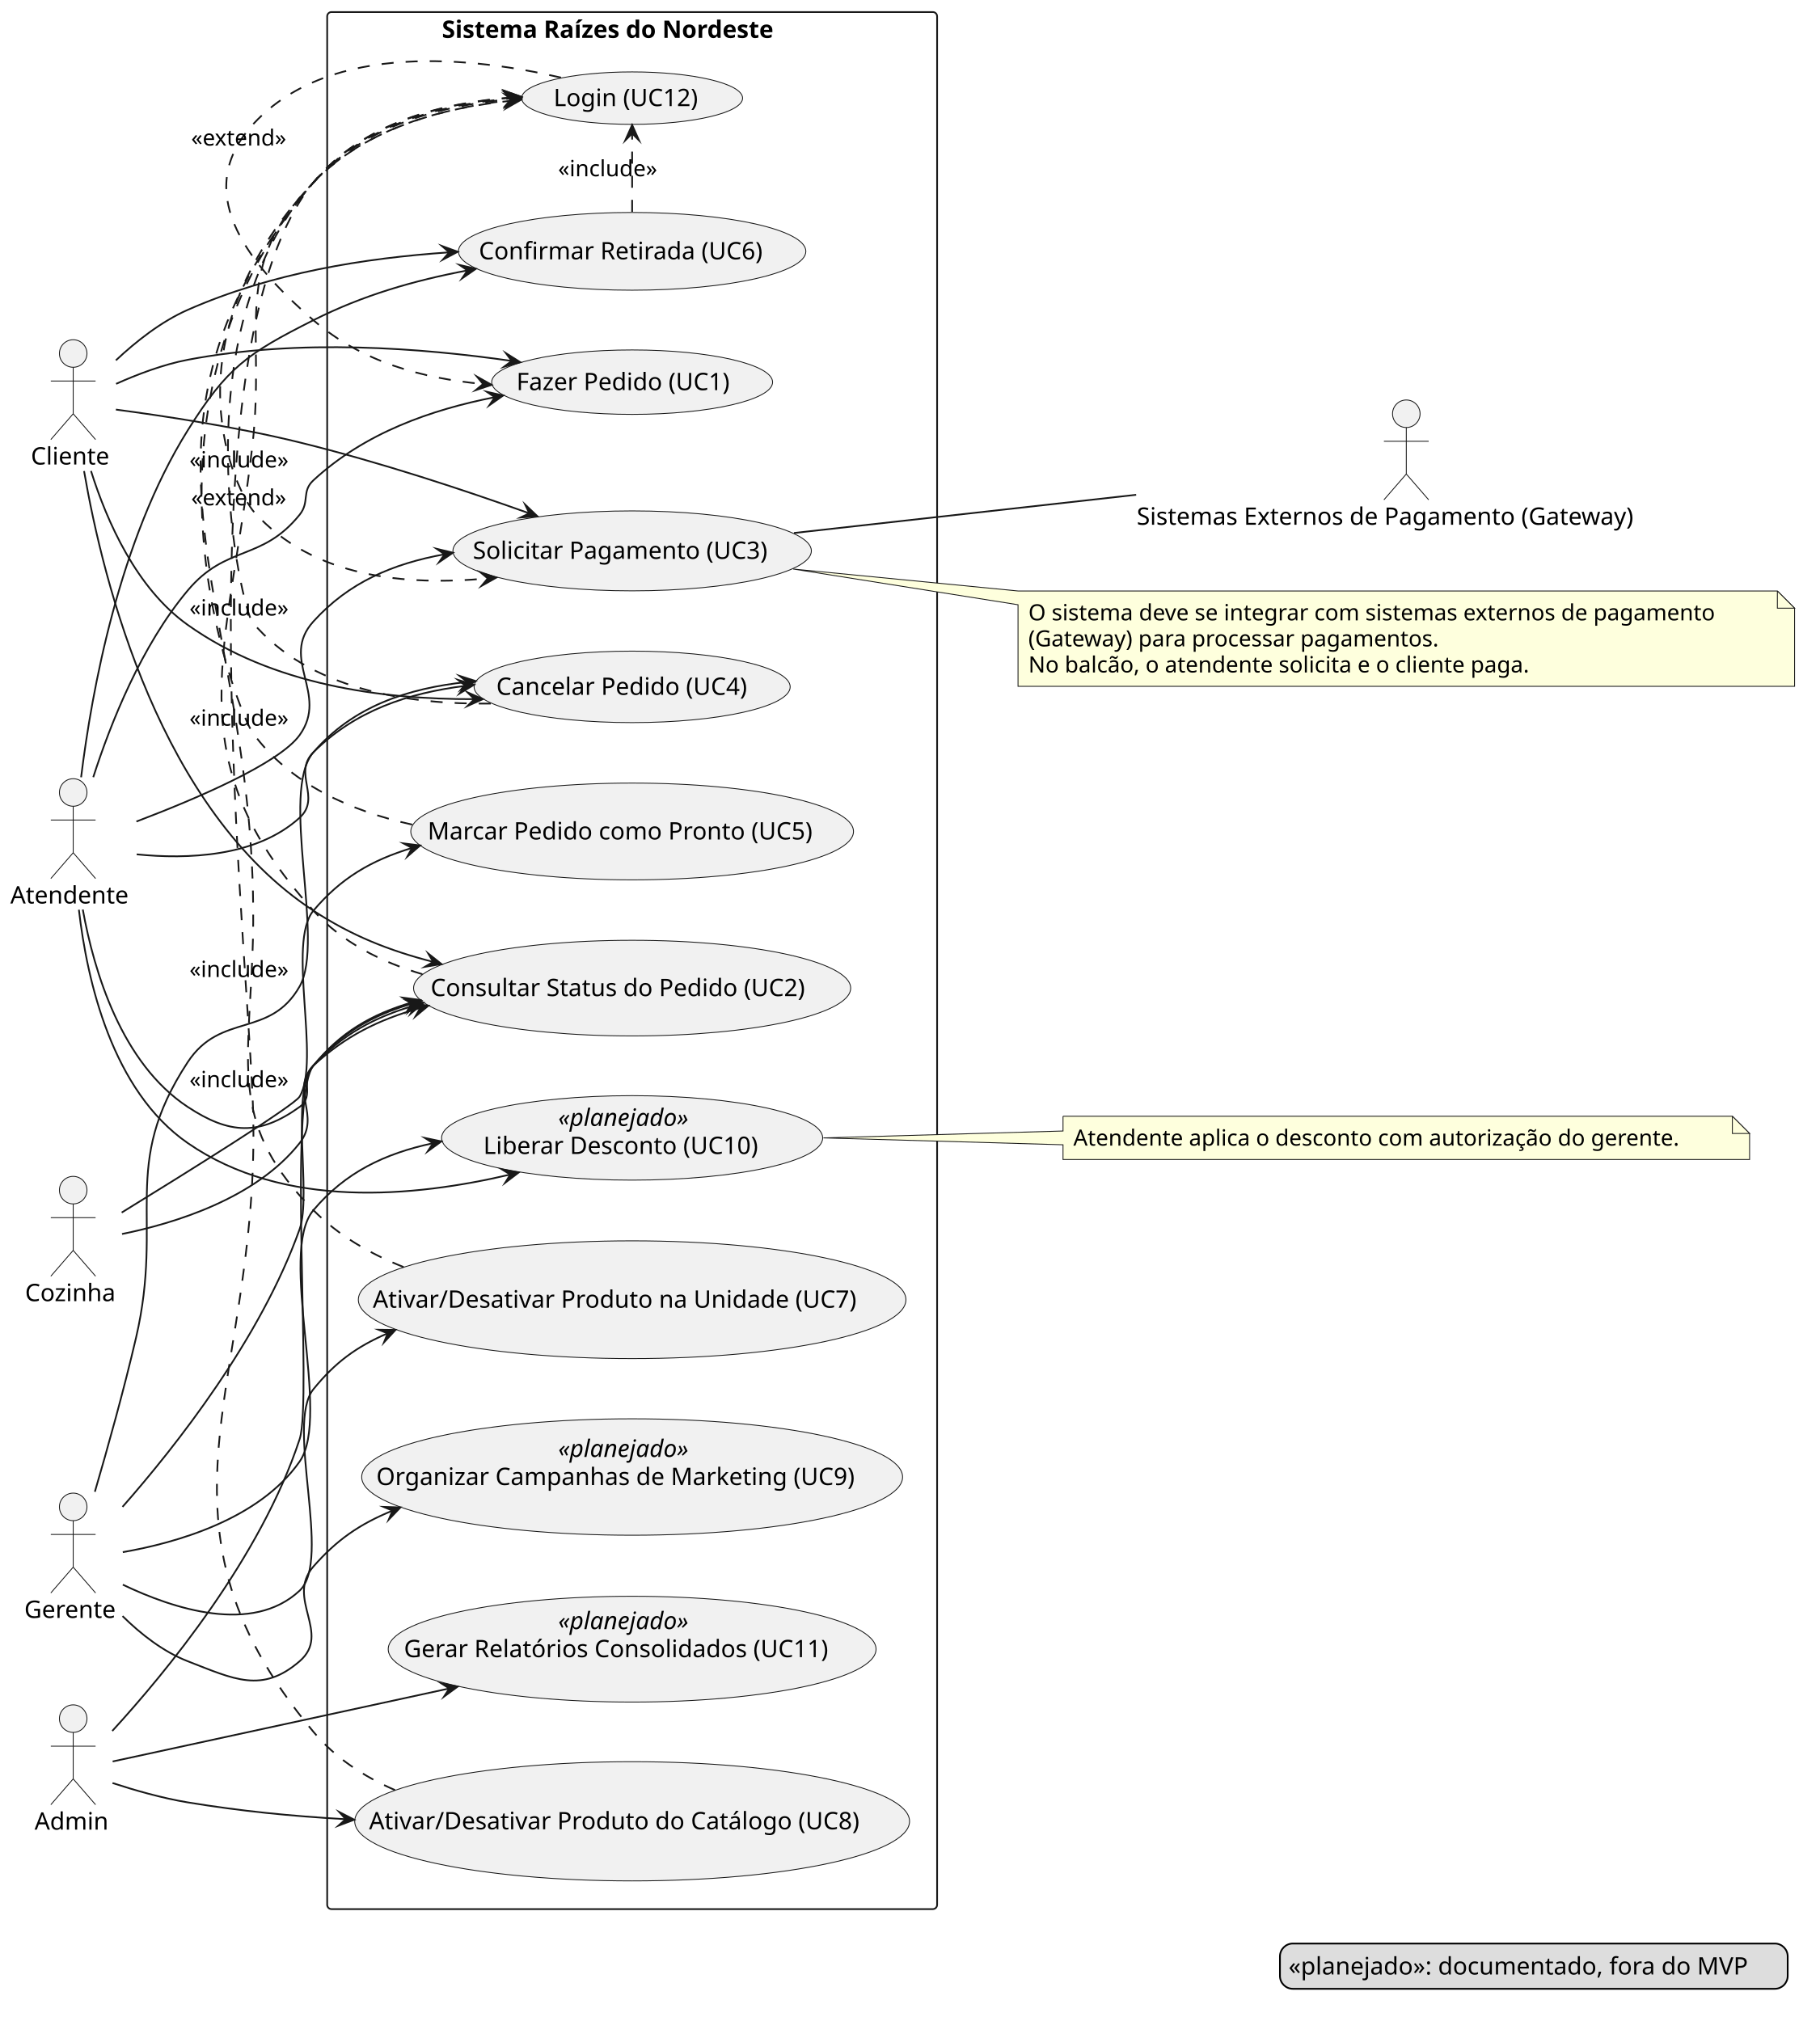
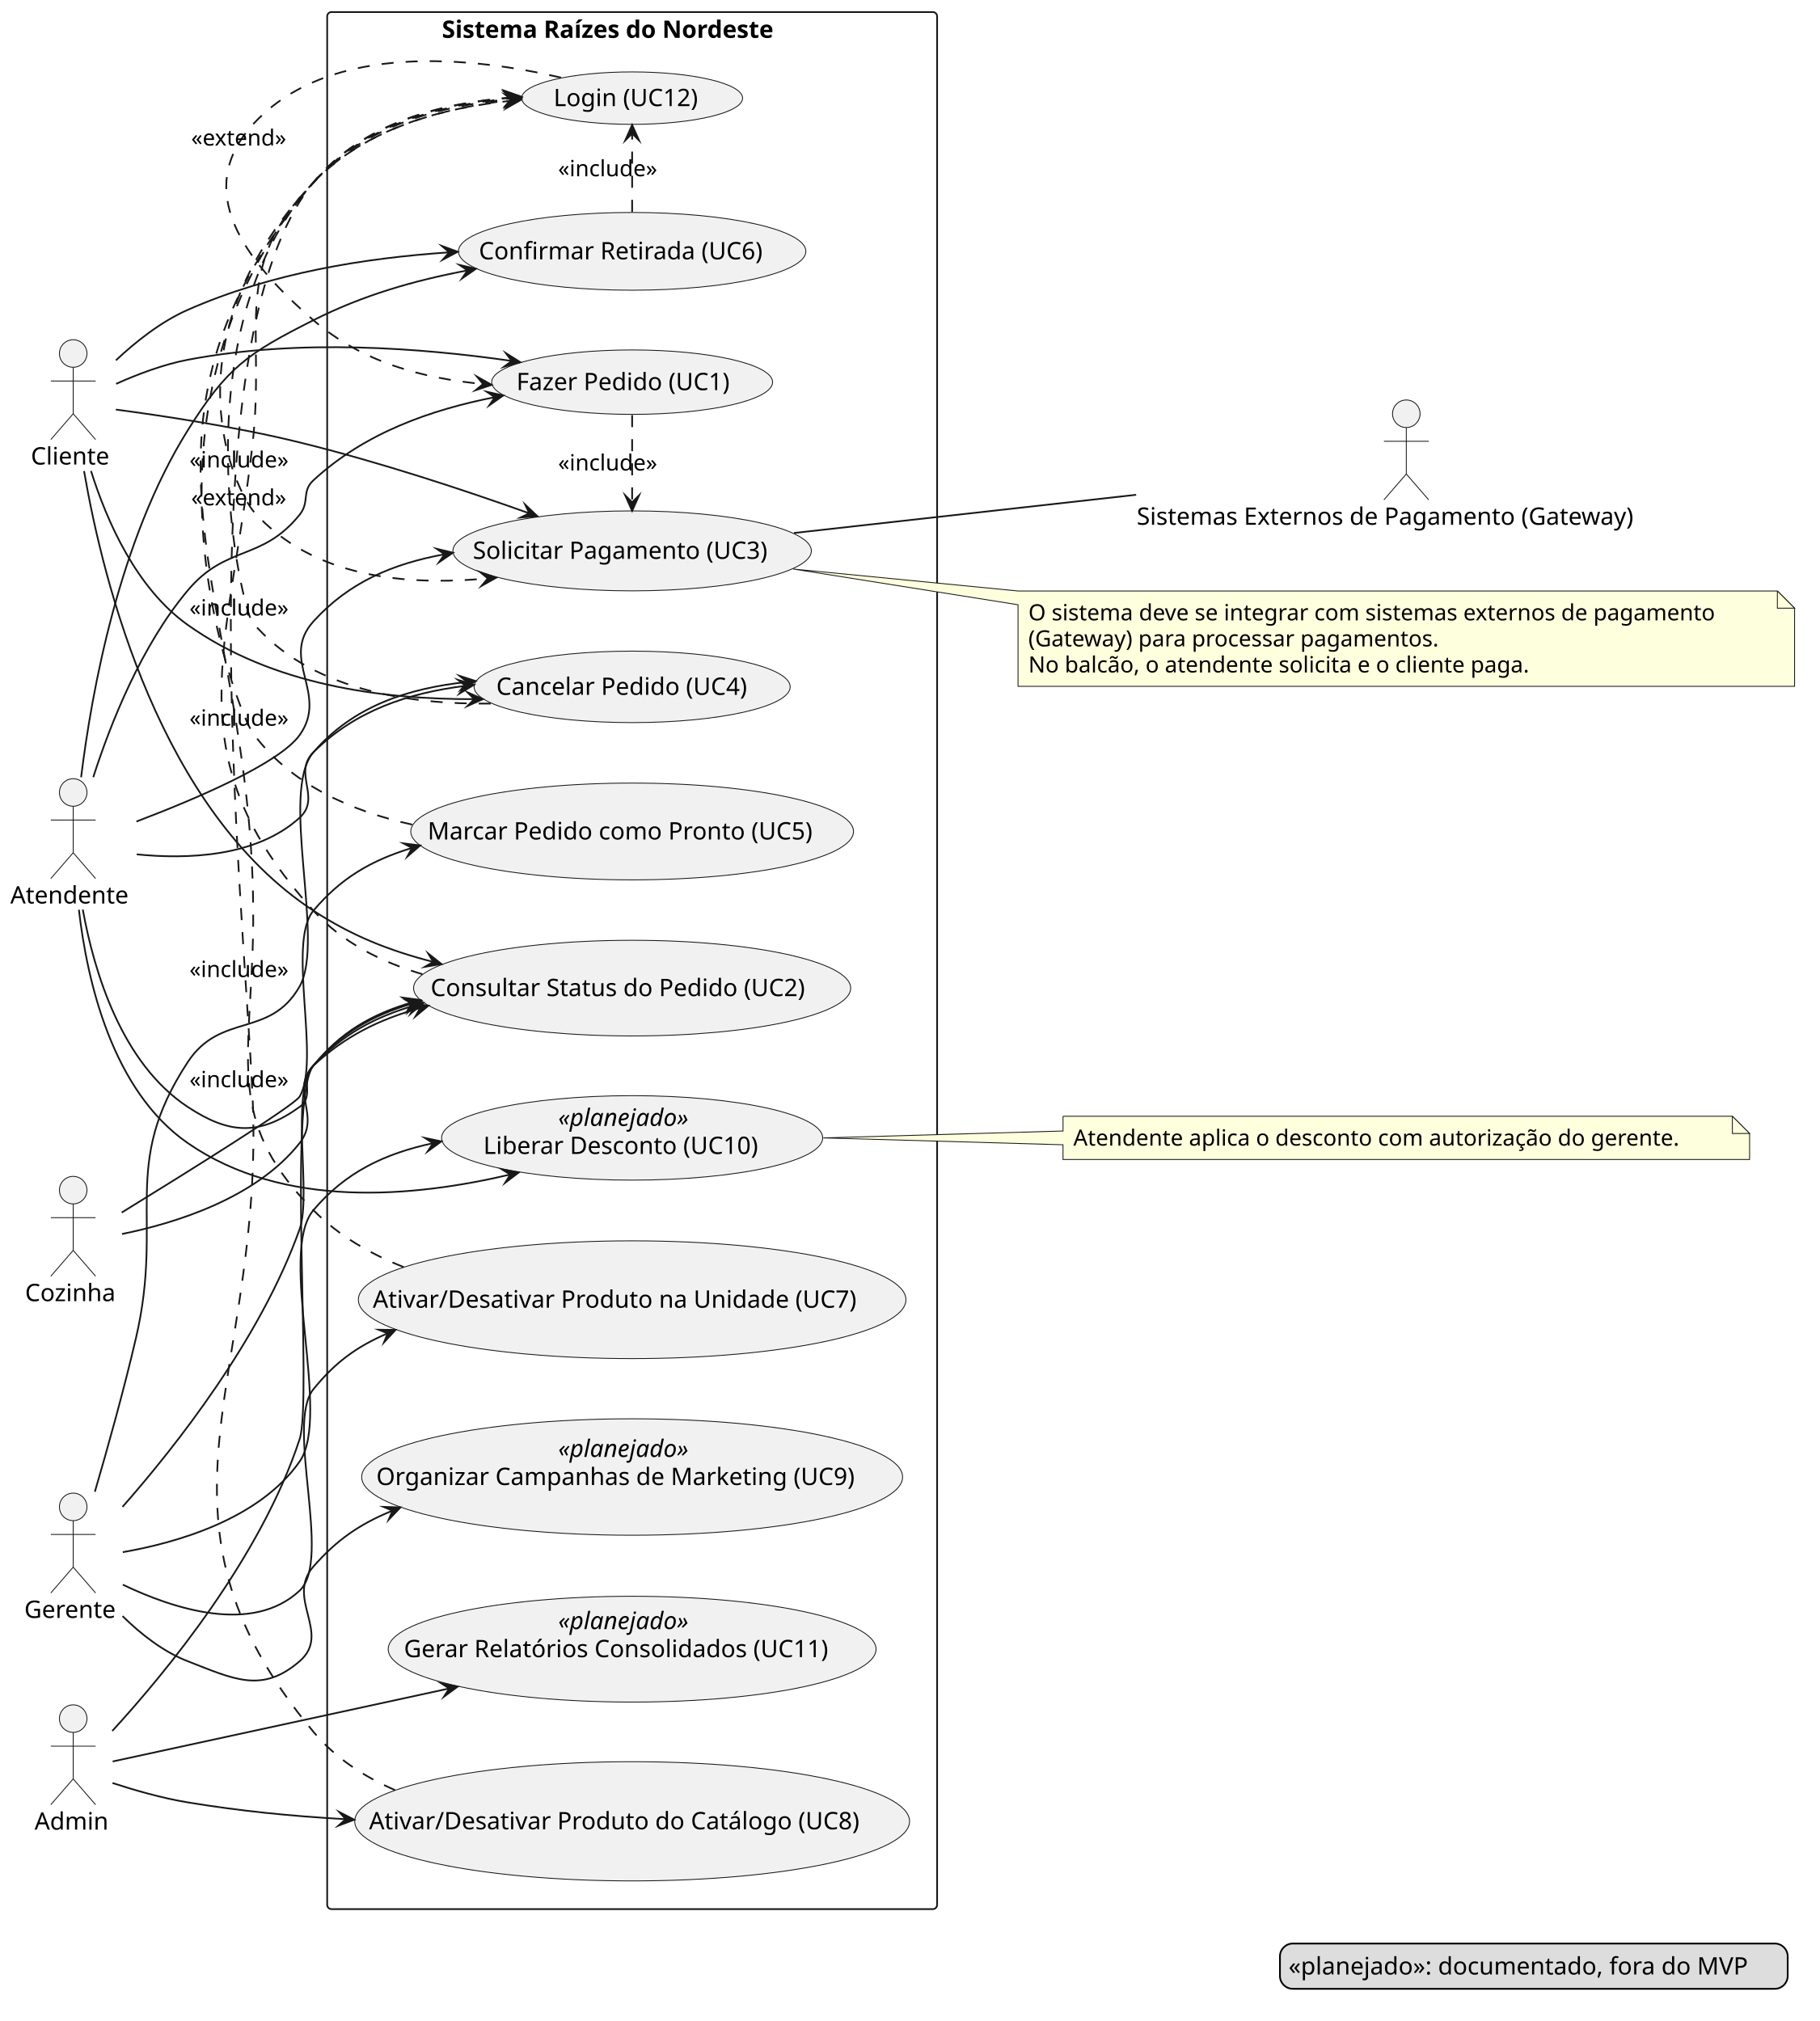
<svg xmlns="http://www.w3.org/2000/svg" version="1.1" data-diagram-type="DESCRIPTION" style="width:1057px;height:1174px;background:#FFFFFF;" width="1057px" height="1174px" viewBox="0 0 1057 1174" zoomAndPan="magnify" preserveAspectRatio="none" contentStyleType="text/css">
  <defs />
  <g font-family="sans-serif" lengthAdjust="spacing">
    <g class="cluster" data-qualified-name="Sistema Ra.zes do Nordeste" id="ent0007" data-source-line="10">
      <rect x="190.03" y="7" width="354.25" height="1102" fill="none" style="stroke:#181818;stroke-width:1;" rx="2.5" ry="2.5" />
      <text x="256.666" y="21.995" fill="#000" font-size="14" textLength="220.979" font-weight="700">Sistema Raízes do Nordeste</text>
    </g>
    <g class="entity" data-qualified-name="Sistema Ra.zes do Nordeste.UC1" id="ent0008" data-source-line="11">
      <ellipse cx="367.151" cy="221.996" rx="81.581" ry="18.716" fill="#F1F1F1" style="stroke:#181818;stroke-width:0.5;" />
      <text x="299.957" y="226.645" fill="#000" font-size="14" textLength="134.388">Fazer Pedido (UC1)</text>
    </g>
    <g class="entity" data-qualified-name="Sistema Ra.zes do Nordeste.UC2" id="ent0009" data-source-line="12">
      <ellipse cx="367.146" cy="573.997" rx="126.936" ry="27.787" fill="#F1F1F1" style="stroke:#181818;stroke-width:0.5;" />
      <text x="250.098" y="578.646" fill="#000" font-size="14" textLength="234.097">Consultar Status do Pedido (UC2)</text>
    </g>
    <g class="entity" data-qualified-name="Sistema Ra.zes do Nordeste.UC3" id="ent0010" data-source-line="13">
      <ellipse cx="367.154" cy="320.001" rx="104.104" ry="23.221" fill="#F1F1F1" style="stroke:#181818;stroke-width:0.5;" />
      <text x="274.622" y="324.649" fill="#000" font-size="14" textLength="185.063">Solicitar Pagamento (UC3)</text>
    </g>
    <g class="entity" data-qualified-name="Sistema Ra.zes do Nordeste.UC4" id="ent0011" data-source-line="14">
      <ellipse cx="367.149" cy="399" rx="91.799" ry="20.76" fill="#F1F1F1" style="stroke:#181818;stroke-width:0.5;" />
      <text x="288.248" y="403.648" fill="#000" font-size="14" textLength="157.801">Cancelar Pedido (UC4)</text>
    </g>
    <g class="entity" data-qualified-name="Sistema Ra.zes do Nordeste.UC5" id="ent0012" data-source-line="15">
      <ellipse cx="367.155" cy="483.003" rx="128.565" ry="28.113" fill="#F1F1F1" style="stroke:#181818;stroke-width:0.5;" />
      <text x="248.384" y="487.651" fill="#000" font-size="14" textLength="237.542">Marcar Pedido como Pronto (UC5)</text>
    </g>
    <g class="entity" data-qualified-name="Sistema Ra.zes do Nordeste.UC6" id="ent0013" data-source-line="16">
      <ellipse cx="367.148" cy="146" rx="100.898" ry="22.58" fill="#F1F1F1" style="stroke:#181818;stroke-width:0.5;" />
      <text x="278.131" y="150.648" fill="#000" font-size="14" textLength="178.035">Confirmar Retirada (UC6)</text>
    </g>
    <g class="entity" data-qualified-name="Sistema Ra.zes do Nordeste.UC7" id="ent0014" data-source-line="17">
      <ellipse cx="367.153" cy="755.005" rx="159.023" ry="34.205" fill="#F1F1F1" style="stroke:#181818;stroke-width:0.5;" />
      <text x="216.543" y="759.653" fill="#000" font-size="14" textLength="301.219">Ativar/Desativar Produto na Unidade (UC7)</text>
    </g>
    <g class="entity" data-qualified-name="Sistema Ra.zes do Nordeste.UC8" id="ent0015" data-source-line="18">
      <ellipse cx="367.146" cy="1057.995" rx="161.126" ry="34.625" fill="#F1F1F1" style="stroke:#181818;stroke-width:0.5;" />
      <text x="214.359" y="1062.644" fill="#000" font-size="14" textLength="305.573">Ativar/Desativar Produto do Catálogo (UC8)</text>
    </g>
    <g class="entity" data-qualified-name="Sistema Ra.zes do Nordeste.UC9" id="ent0016" data-source-line="19">
      <ellipse cx="367.15" cy="857.996" rx="157.08" ry="33.816" fill="#F1F1F1" style="stroke:#181818;stroke-width:0.5;" />
      <text x="324.204" y="846.348" fill="#000" font-size="14" textLength="85.894" font-style="italic">«planejado»</text>
      <text x="218.554" y="862.645" fill="#000" font-size="14" textLength="297.192">Organizar Campanhas de Marketing (UC9)</text>
    </g>
    <g class="entity" data-qualified-name="Sistema Ra.zes do Nordeste.UC10" id="ent0017" data-source-line="20">
      <ellipse cx="367.15" cy="661.004" rx="110.67" ry="24.534" fill="#F1F1F1" style="stroke:#181818;stroke-width:0.5;" />
      <text x="324.203" y="654.054" fill="#000" font-size="14" textLength="85.894" font-style="italic">«planejado»</text>
      <text x="280.74" y="670.351" fill="#000" font-size="14" textLength="172.819">Liberar Desconto (UC10)</text>
    </g>
    <g class="entity" data-qualified-name="Sistema Ra.zes do Nordeste.UC11" id="ent0018" data-source-line="21">
      <ellipse cx="367.149" cy="958.004" rx="141.669" ry="30.734" fill="#F1F1F1" style="stroke:#181818;stroke-width:0.5;" />
      <text x="324.202" y="946.355" fill="#000" font-size="14" textLength="85.894" font-style="italic">«planejado»</text>
      <text x="234.6" y="962.652" fill="#000" font-size="14" textLength="265.098">Gerar Relatórios Consolidados (UC11)</text>
    </g>
    <g class="entity" data-qualified-name="Sistema Ra.zes do Nordeste.UC12" id="ent0019" data-source-line="22">
      <ellipse cx="367.149" cy="57.002" rx="64.159" ry="15.232" fill="#F1F1F1" style="stroke:#181818;stroke-width:0.5;" />
      <text x="321.536" y="61.65" fill="#000" font-size="14" textLength="91.226">Login (UC12)</text>
    </g>
    <g class="entity" data-qualified-name="Cliente" id="ent0001" data-source-line="3">
      <ellipse cx="42.512" cy="205.35" rx="8" ry="8" fill="#F1F1F1" style="stroke:#181818;stroke-width:0.5;" />
      <path d="M42.512,213.35 L42.512,240.35 M29.512,221.35 L55.512,221.35 M42.512,240.35 L29.512,255.35 M42.512,240.35 L55.512,255.35" style="stroke:#181818;stroke-width:0.5;" fill="none" />
      <text x="17.94" y="269.845" fill="#000" font-size="14" textLength="49.144">Cliente</text>
    </g>
    <g class="entity" data-qualified-name="Atendente" id="ent0002" data-source-line="4">
      <ellipse cx="42.514" cy="460.35" rx="8" ry="8" fill="#F1F1F1" style="stroke:#181818;stroke-width:0.5;" />
      <path d="M42.514,468.35 L42.514,495.35 M29.514,476.35 L55.514,476.35 M42.514,495.35 L29.514,510.35 M42.514,495.35 L55.514,510.35" style="stroke:#181818;stroke-width:0.5;" fill="none" />
      <text x="6" y="524.845" fill="#000" font-size="14" textLength="73.028">Atendente</text>
    </g>
    <g class="entity" data-qualified-name="Cozinha" id="ent0003" data-source-line="5">
      <ellipse cx="42.512" cy="691.35" rx="8" ry="8" fill="#F1F1F1" style="stroke:#181818;stroke-width:0.5;" />
      <path d="M42.512,699.35 L42.512,726.35 M29.512,707.35 L55.512,707.35 M42.512,726.35 L29.512,741.35 M42.512,726.35 L55.512,741.35" style="stroke:#181818;stroke-width:0.5;" fill="none" />
      <text x="14.56" y="755.845" fill="#000" font-size="14" textLength="55.904">Cozinha</text>
    </g>
    <g class="entity" data-qualified-name="Gerente" id="ent0004" data-source-line="6">
      <ellipse cx="42.513" cy="875.35" rx="8" ry="8" fill="#F1F1F1" style="stroke:#181818;stroke-width:0.5;" />
      <path d="M42.513,883.35 L42.513,910.35 M29.513,891.35 L55.513,891.35 M42.513,910.35 L29.513,925.35 M42.513,910.35 L55.513,925.35" style="stroke:#181818;stroke-width:0.5;" fill="none" />
      <text x="14.11" y="939.845" fill="#000" font-size="14" textLength="56.807">Gerente</text>
    </g>
    <g class="entity" data-qualified-name="Admin" id="ent0005" data-source-line="7">
      <ellipse cx="42.512" cy="998.35" rx="8" ry="8" fill="#F1F1F1" style="stroke:#181818;stroke-width:0.5;" />
      <path d="M42.512,1006.35 L42.512,1033.35 M29.512,1014.35 L55.512,1014.35 M42.512,1033.35 L29.512,1048.35 M42.512,1033.35 L55.512,1048.35" style="stroke:#181818;stroke-width:0.5;" fill="none" />
      <text x="20.08" y="1062.845" fill="#000" font-size="14" textLength="44.864">Admin</text>
    </g>
    <g class="entity" data-qualified-name="Gateway" id="ent0006" data-source-line="8">
      <ellipse cx="816.79" cy="240.35" rx="8" ry="8" fill="#F1F1F1" style="stroke:#181818;stroke-width:0.5;" />
      <path d="M816.79,248.35 L816.79,275.35 M803.79,256.35 L829.79,256.35 M816.79,275.35 L803.79,290.35 M816.79,275.35 L829.79,290.35" style="stroke:#181818;stroke-width:0.5;" fill="none" />
      <text x="660.22" y="304.845" fill="#000" font-size="14" textLength="313.141">Sistemas Externos de Pagamento (Gateway)</text>
    </g>
-     <g class="entity" data-qualified-name="GMN50" id="ent0051" data-source-line="59">
+     <g class="entity" data-qualified-name="GMN51" id="ent0052" data-source-line="60">
      <path d="M591.28,343.3 L591.28,343.3 L460.63,330.54 L591.28,351.3 L591.28,398.698 A0,0 0 0 0 591.28,398.698 L1042.308,398.698 A0,0 0 0 0 1042.308,398.698 L1042.308,353.3 L1032.308,343.3 L591.28,343.3 A0,0 0 0 0 591.28,343.3" style="stroke:#181818;stroke-width:0.5;" fill="#FEFFDD" />
      <path d="M1032.308,343.3 L1032.308,353.3 L1042.308,353.3 L1032.308,343.3" style="stroke:#181818;stroke-width:0.5;" fill="#FEFFDD" />
      <text x="597.28" y="360.367" fill="#000" font-size="13" textLength="430.028">O sistema deve se integrar com sistemas externos de pagamento</text>
      <text x="597.28" y="375.5" fill="#000" font-size="13" textLength="258.343">(Gateway) para processar pagamentos.</text>
      <text x="597.28" y="390.633" fill="#000" font-size="13" textLength="314.603">No balcão, o atendente solicita e o cliente paga.</text>
    </g>
-     <g class="entity" data-qualified-name="GMN53" id="ent0054" data-source-line="64">
+     <g class="entity" data-qualified-name="GMN54" id="ent0055" data-source-line="65">
      <path d="M617.41,648.43 L617.41,657 L478.23,661 L617.41,665 L617.41,673.563 A0,0 0 0 0 617.41,673.563 L1016.172,673.563 A0,0 0 0 0 1016.172,673.563 L1016.172,658.43 L1006.172,648.43 L617.41,648.43 A0,0 0 0 0 617.41,648.43" style="stroke:#181818;stroke-width:0.5;" fill="#FEFFDD" />
      <path d="M1006.172,648.43 L1006.172,658.43 L1016.172,658.43 L1006.172,648.43" style="stroke:#181818;stroke-width:0.5;" fill="#FEFFDD" />
      <text x="623.41" y="665.497" fill="#000" font-size="13" textLength="377.762">Atendente aplica o desconto com autorização do gerente.</text>
    </g>
    <g class="link" data-entity-1="ent0001" data-entity-2="ent0008" id="lnk20" data-source-line="25" data-link-type="dependency">
      <path d="M67.43,222.98 C79.56,217.54 94.73,211.73 109.03,209 C174,196.58 244.841,202.149 297.221,209.669" style="stroke:#181818;stroke-width:1;" fill="none" id="Cliente-to-UC1" />
      <polygon points="302.17,210.38,293.83,205.142,297.221,209.669,292.693,213.06,302.17,210.38" fill="#181818" style="stroke:#181818;stroke-width:1;stroke-linejoin:miter;stroke-miterlimit:10;" />
    </g>
    <g class="link" data-entity-1="ent0001" data-entity-2="ent0009" id="lnk21" data-source-line="26" data-link-type="dependency">
      <path d="M48.82,273.64 C60.11,339.2 93.19,470.78 182.03,529 C204.18,543.52 225.768,552.112 251.598,558.772" style="stroke:#181818;stroke-width:1;" fill="none" id="Cliente-to-UC2" />
      <polygon points="256.44,560.02,248.724,553.9,251.598,558.772,246.726,561.646,256.44,560.02" fill="#181818" style="stroke:#181818;stroke-width:1;stroke-linejoin:miter;stroke-miterlimit:10;" />
    </g>
    <g class="link" data-entity-1="ent0001" data-entity-2="ent0010" id="lnk22" data-source-line="27" data-link-type="dependency">
      <path d="M67.31,237.92 C93.64,241.4 137.22,247.92 174.03,257 C221.4,268.69 269.261,284.579 307.421,298.199" style="stroke:#181818;stroke-width:1;" fill="none" id="Cliente-to-UC3" />
      <polygon points="312.13,299.88,304.998,293.087,307.421,298.199,302.309,300.622,312.13,299.88" fill="#181818" style="stroke:#181818;stroke-width:1;stroke-linejoin:miter;stroke-miterlimit:10;" />
    </g>
    <g class="link" data-entity-1="ent0001" data-entity-2="ent0011" id="lnk23" data-source-line="28" data-link-type="dependency">
      <path d="M52.86,273.58 C62.08,302.94 79.23,341.8 109.03,363 C158.33,398.08 221.64,406.284 275.46,406.134" style="stroke:#181818;stroke-width:1;" fill="none" id="Cliente-to-UC4" />
      <polygon points="280.46,406.12,271.449,402.145,275.46,406.134,271.471,410.145,280.46,406.12" fill="#181818" style="stroke:#181818;stroke-width:1;stroke-linejoin:miter;stroke-miterlimit:10;" />
    </g>
    <g class="link" data-entity-1="ent0001" data-entity-2="ent0013" id="lnk24" data-source-line="29" data-link-type="dependency">
      <path d="M67.32,209.31 C78.85,198.48 93.54,186.82 109.03,180 C157.96,158.44 211.841,149.908 260.891,146.588" style="stroke:#181818;stroke-width:1;" fill="none" id="Cliente-to-UC6" />
      <polygon points="265.88,146.25,256.63,142.867,260.891,146.588,257.171,150.849,265.88,146.25" fill="#181818" style="stroke:#181818;stroke-width:1;stroke-linejoin:miter;stroke-miterlimit:10;" />
    </g>
    <g class="link" data-entity-1="ent0002" data-entity-2="ent0008" id="lnk25" data-source-line="30" data-link-type="dependency">
      <path d="M54.17,451.47 C64.36,419.77 82.2,375.02 109.03,343 C131.43,316.26 152.14,326.17 174.03,299 C180.03,291.54 174.99,285.49 182.03,279 C212.03,251.31 250.345,238.04 287.375,230.72" style="stroke:#181818;stroke-width:1;" fill="none" id="Atendente-to-UC1" />
      <polygon points="292.28,229.75,282.675,227.571,287.375,230.72,284.227,235.419,292.28,229.75" fill="#181818" style="stroke:#181818;stroke-width:1;stroke-linejoin:miter;stroke-miterlimit:10;" />
    </g>
    <g class="link" data-entity-1="ent0002" data-entity-2="ent0009" id="lnk26" data-source-line="31" data-link-type="dependency">
      <path d="M48.09,528.36 C54.69,564.81 70.68,617.7 109.03,643 C133.14,658.91 150.59,659.89 174.03,643 C183.15,636.43 173.76,626.62 182.03,619 C200.54,601.94 219.627,592.415 244.027,585.545" style="stroke:#181818;stroke-width:1;" fill="none" id="Atendente-to-UC2" />
      <polygon points="248.84,584.19,239.093,582.779,244.027,585.545,241.261,590.479,248.84,584.19" fill="#181818" style="stroke:#181818;stroke-width:1;stroke-linejoin:miter;stroke-miterlimit:10;" />
    </g>
    <g class="link" data-entity-1="ent0002" data-entity-2="ent0010" id="lnk27" data-source-line="32" data-link-type="dependency">
      <path d="M79.23,477.22 C113.66,464.15 162.25,443.47 174.03,427 C191.22,402.97 162.19,382.9 182.03,361 C202.7,338.19 228.092,327.504 258.182,321.974" style="stroke:#181818;stroke-width:1;" fill="none" id="Atendente-to-UC3" />
      <polygon points="263.1,321.07,253.525,318.763,258.182,321.974,254.971,326.631,263.1,321.07" fill="#181818" style="stroke:#181818;stroke-width:1;stroke-linejoin:miter;stroke-miterlimit:10;" />
    </g>
    <g class="link" data-entity-1="ent0002" data-entity-2="ent0011" id="lnk28" data-source-line="33" data-link-type="dependency">
      <path d="M79.4,496.29 C108.55,499.22 148.82,497.96 174.03,475 C186.79,463.38 169.8,449.18 182.03,437 C206.43,412.7 237.029,402.596 270.399,398.386" style="stroke:#181818;stroke-width:1;" fill="none" id="Atendente-to-UC4" />
      <polygon points="275.36,397.76,265.93,394.918,270.399,398.386,266.931,402.855,275.36,397.76" fill="#181818" style="stroke:#181818;stroke-width:1;stroke-linejoin:miter;stroke-miterlimit:10;" />
    </g>
    <g class="link" data-entity-1="ent0002" data-entity-2="ent0013" id="lnk29" data-source-line="34" data-link-type="dependency">
      <path d="M47.11,451.52 C53.24,401.7 69.19,313.72 109.03,250 C131.9,213.41 143.5,205.42 182.03,186 C211.09,171.35 240.468,162.985 271.528,157.075" style="stroke:#181818;stroke-width:1;" fill="none" id="Atendente-to-UC6" />
      <polygon points="276.44,156.14,266.851,153.893,271.528,157.075,268.346,161.752,276.44,156.14" fill="#181818" style="stroke:#181818;stroke-width:1;stroke-linejoin:miter;stroke-miterlimit:10;" />
    </g>
    <g class="link" data-entity-1="ent0002" data-entity-2="ent0017" id="lnk30" data-source-line="35" data-link-type="dependency">
      <path d="M45.82,528.46 C50.59,569.78 65.1,633.6 109.03,664 C164.92,702.68 240.413,695.434 296.363,682.284" style="stroke:#181818;stroke-width:1;" fill="none" id="Atendente-to-UC10" />
      <polygon points="301.23,681.14,291.554,679.305,296.363,682.284,293.384,687.093,301.23,681.14" fill="#181818" style="stroke:#181818;stroke-width:1;stroke-linejoin:miter;stroke-miterlimit:10;" />
    </g>
    <g class="link" data-entity-1="ent0003" data-entity-2="ent0009" id="lnk31" data-source-line="36" data-link-type="dependency">
      <path d="M70.87,716.83 C101,710.72 148.54,696.33 174.03,664 C186.6,648.05 168.13,633.81 182.03,619 C199.03,600.88 217.21,590.942 241.18,583.942" style="stroke:#181818;stroke-width:1;" fill="none" id="Cozinha-to-UC2" />
      <polygon points="245.98,582.54,236.22,581.223,241.18,583.942,238.462,588.903,245.98,582.54" fill="#181818" style="stroke:#181818;stroke-width:1;stroke-linejoin:miter;stroke-miterlimit:10;" />
    </g>
    <g class="link" data-entity-1="ent0003" data-entity-2="ent0012" id="lnk32" data-source-line="37" data-link-type="dependency">
      <path d="M70.68,704.37 C108.02,681.4 170.94,642.2 174.03,637 C186.33,616.31 166.53,547.41 182.03,529 C197.95,510.1 215.556,499.773 239.266,492.573" style="stroke:#181818;stroke-width:1;" fill="none" id="Cozinha-to-UC5" />
      <polygon points="244.05,491.12,234.276,489.908,239.266,492.573,236.601,497.563,244.05,491.12" fill="#181818" style="stroke:#181818;stroke-width:1;stroke-linejoin:miter;stroke-miterlimit:10;" />
    </g>
    <g class="link" data-entity-1="ent0004" data-entity-2="ent0009" id="lnk33" data-source-line="38" data-link-type="dependency">
      <path d="M71.16,875.34 C102.28,839.96 151.42,777.57 174.03,714 C181.13,694.04 168.26,635.1 182.03,619 C198.18,600.12 216.024,589.875 239.914,582.825" style="stroke:#181818;stroke-width:1;" fill="none" id="Gerente-to-UC2" />
      <polygon points="244.71,581.41,234.946,580.121,239.914,582.825,237.21,587.794,244.71,581.41" fill="#181818" style="stroke:#181818;stroke-width:1;stroke-linejoin:miter;stroke-miterlimit:10;" />
    </g>
    <g class="link" data-entity-1="ent0004" data-entity-2="ent0011" id="lnk34" data-source-line="39" data-link-type="dependency">
      <path d="M55.1,866.57 C62.5,841.26 71.99,807.33 79.03,777 C95.38,706.52 69.35,677.5 109.03,617 C128.16,587.83 156.78,603.32 174.03,573 C189,546.69 162.23,459.9 182.03,437 C205.19,410.21 236.828,399.84 271.318,396.16" style="stroke:#181818;stroke-width:1;" fill="none" id="Gerente-to-UC4" />
      <polygon points="276.29,395.63,266.916,392.607,271.318,396.16,267.765,400.562,276.29,395.63" fill="#181818" style="stroke:#181818;stroke-width:1;stroke-linejoin:miter;stroke-miterlimit:10;" />
    </g>
    <g class="link" data-entity-1="ent0004" data-entity-2="ent0014" id="lnk35" data-source-line="40" data-link-type="dependency">
      <path d="M71.33,920.53 C100.74,934.63 146.58,949.63 174.03,924 C193.07,906.21 165.6,827.23 182.03,807 C194.59,791.53 206.787,782.426 225.127,774.536" style="stroke:#181818;stroke-width:1;" fill="none" id="Gerente-to-UC7" />
      <polygon points="229.72,772.56,219.872,772.442,225.127,774.536,223.033,779.791,229.72,772.56" fill="#181818" style="stroke:#181818;stroke-width:1;stroke-linejoin:miter;stroke-miterlimit:10;" />
    </g>
    <g class="link" data-entity-1="ent0004" data-entity-2="ent0016" id="lnk36" data-source-line="41" data-link-type="dependency">
      <path d="M71.16,938.78 C81.77,949.24 94.8,959.47 109.03,965 C135.95,975.47 152.18,983.9 174.03,965 C192.71,948.84 165.74,928.57 182.03,910 C195.61,894.52 208.781,885.37 227.961,877.54" style="stroke:#181818;stroke-width:1;" fill="none" id="Gerente-to-UC9" />
      <polygon points="232.59,875.65,222.746,875.348,227.961,877.54,225.769,882.755,232.59,875.65" fill="#181818" style="stroke:#181818;stroke-width:1;stroke-linejoin:miter;stroke-miterlimit:10;" />
    </g>
    <g class="link" data-entity-1="ent0004" data-entity-2="ent0017" id="lnk37" data-source-line="42" data-link-type="dependency">
      <path d="M71.32,901.64 C102.08,896.3 150.44,882.75 174.03,849 C192.65,822.37 161.08,727.84 182.03,703 C200.63,680.94 223.312,670.142 251.482,664.082" style="stroke:#181818;stroke-width:1;" fill="none" id="Gerente-to-UC10" />
      <polygon points="256.37,663.03,246.73,661.012,251.482,664.082,248.413,668.833,256.37,663.03" fill="#181818" style="stroke:#181818;stroke-width:1;stroke-linejoin:miter;stroke-miterlimit:10;" />
    </g>
    <g class="link" data-entity-1="ent0005" data-entity-2="ent0009" id="lnk38" data-source-line="43" data-link-type="dependency">
      <path d="M65.21,1005.51 C96.08,971.85 151.42,904.94 174.03,836 C181.55,813.07 166.78,637.7 182.03,619 C197.73,599.74 215.387,589.352 239.247,582.272" style="stroke:#181818;stroke-width:1;" fill="none" id="Admin-to-UC2" />
      <polygon points="244.04,580.85,234.274,579.576,239.247,582.272,236.55,587.245,244.04,580.85" fill="#181818" style="stroke:#181818;stroke-width:1;stroke-linejoin:miter;stroke-miterlimit:10;" />
    </g>
    <g class="link" data-entity-1="ent0005" data-entity-2="ent0015" id="lnk39" data-source-line="44" data-link-type="dependency">
      <path d="M65.35,1035.76 C77.95,1039.87 94.19,1044.57 109.03,1047 C140.11,1052.1 168.588,1054.933 200.758,1056.783" style="stroke:#181818;stroke-width:1;" fill="none" id="Admin-to-UC8" />
      <polygon points="205.75,1057.07,196.994,1052.56,200.758,1056.783,196.535,1060.547,205.75,1057.07" fill="#181818" style="stroke:#181818;stroke-width:1;stroke-linejoin:miter;stroke-miterlimit:10;" />
    </g>
    <g class="link" data-entity-1="ent0005" data-entity-2="ent0018" id="lnk40" data-source-line="45" data-link-type="dependency">
      <path d="M65.44,1023.24 C106,1014.44 190.194,996.18 260.924,980.83" style="stroke:#181818;stroke-width:1;" fill="none" id="Admin-to-UC11" />
      <polygon points="265.81,979.77,256.166,977.77,260.924,980.83,257.863,985.588,265.81,979.77" fill="#181818" style="stroke:#181818;stroke-width:1;stroke-linejoin:miter;stroke-miterlimit:10;" />
    </g>
    <g class="link" data-entity-1="ent0019" data-entity-2="ent0008" id="lnk41" data-source-line="47" data-link-type="dependency">
      <path d="M325.82,45.07 C275.7,33.42 192.4,23.68 147.63,71.5 C111.32,110.29 141.8,151.29 182.03,186 C210.29,210.38 245.112,219.717 280.572,223.087" style="stroke:#181818;stroke-width:1;stroke-dasharray:7,7;" fill="none" id="UC12-to-UC1" />
      <polygon points="285.55,223.56,276.969,218.726,280.572,223.087,276.212,226.691,285.55,223.56" fill="#181818" style="stroke:#181818;stroke-width:1;stroke-linejoin:miter;stroke-miterlimit:10;" />
      <text x="111.03" y="84.567" fill="#000" font-size="13" textLength="61.185">«extend»</text>
    </g>
    <g class="link" data-entity-1="ent0019" data-entity-2="ent0010" id="lnk42" data-source-line="48" data-link-type="dependency">
      <path d="M302.75,57.55 C262.53,61.43 212.73,73.26 182.03,106 C93.29,200.62 138.02,286.85 147.63,297.5 C181.97,335.54 235.371,340.431 283.291,335.991" style="stroke:#181818;stroke-width:1;stroke-dasharray:7,7;" fill="none" id="UC12-to-UC3" />
      <polygon points="288.27,335.53,278.939,332.377,283.291,335.991,279.677,340.343,288.27,335.53" fill="#181818" style="stroke:#181818;stroke-width:1;stroke-linejoin:miter;stroke-miterlimit:10;" />
      <text x="111.03" y="293.567" fill="#000" font-size="13" textLength="61.185">«extend»</text>
    </g>
    <g class="link" data-entity-1="ent0009" data-entity-2="ent0019" id="lnk43" data-source-line="49" data-link-type="dependency">
      <path d="M245.35,565.91 C221.45,558.87 198.67,547.39 182.03,529 C100.67,439.1 132.84,378.96 146.63,258.5 C154.55,189.37 133.59,155.95 182.03,106 C213.16,73.9 257.706,62.505 297.696,58.445" style="stroke:#181818;stroke-width:1;stroke-dasharray:7,7;" fill="none" id="UC2-to-UC12" />
      <polygon points="302.67,57.94,293.312,54.87,297.696,58.445,294.12,62.829,302.67,57.94" fill="#181818" style="stroke:#181818;stroke-width:1;stroke-linejoin:miter;stroke-miterlimit:10;" />
      <text x="110.03" y="271.567" fill="#000" font-size="13" textLength="63.007">«include»</text>
    </g>
    <g class="link" data-entity-1="ent0011" data-entity-2="ent0019" id="lnk44" data-source-line="50" data-link-type="dependency">
      <path d="M285.06,408.7 C237.08,409.38 179.64,400.59 146.63,361.5 C140.62,354.38 102.84,194.54 182.03,106 C212.06,72.42 257.18,61.106 297.7,57.476" style="stroke:#181818;stroke-width:1;stroke-dasharray:7,7;" fill="none" id="UC4-to-UC12" />
      <polygon points="302.68,57.03,293.359,53.849,297.7,57.476,294.073,61.817,302.68,57.03" fill="#181818" style="stroke:#181818;stroke-width:1;stroke-linejoin:miter;stroke-miterlimit:10;" />
      <text x="110.03" y="357.567" fill="#000" font-size="13" textLength="63.007">«include»</text>
    </g>
    <g class="link" data-entity-1="ent0012" data-entity-2="ent0019" id="lnk45" data-source-line="51" data-link-type="dependency">
      <path d="M239.39,479.02 C203.47,471.08 168.32,455.35 146.63,425.5 C139.8,416.1 65.71,240.17 182.03,106 C211.65,71.84 257.058,60.562 297.798,57.112" style="stroke:#181818;stroke-width:1;stroke-dasharray:7,7;" fill="none" id="UC5-to-UC12" />
      <polygon points="302.78,56.69,293.475,53.464,297.798,57.112,294.15,61.435,302.78,56.69" fill="#181818" style="stroke:#181818;stroke-width:1;stroke-linejoin:miter;stroke-miterlimit:10;" />
      <text x="110.03" y="421.567" fill="#000" font-size="13" textLength="63.007">«include»</text>
    </g>
    <g class="link" data-entity-1="ent0013" data-entity-2="ent0019" id="lnk46" data-source-line="52" data-link-type="dependency">
      <path d="M367.15,123.08 C367.15,107.22 367.15,91.53 367.15,77.56" style="stroke:#181818;stroke-width:1;stroke-dasharray:7,7;" fill="none" id="UC6-to-UC12" />
      <polygon points="367.15,72.56,363.15,81.56,367.15,77.56,371.15,81.56,367.15,72.56" fill="#181818" style="stroke:#181818;stroke-width:1;stroke-linejoin:miter;stroke-miterlimit:10;" />
      <text x="324.15" y="102.397" fill="#000" font-size="13" textLength="63.007">«include»</text>
    </g>
    <g class="link" data-entity-1="ent0014" data-entity-2="ent0019" id="lnk47" data-source-line="53" data-link-type="dependency">
      <path d="M234.42,736.02 C214.95,728.35 196.58,717.72 182.03,703 C134.31,654.76 143.96,622.3 146.63,554.5 C154.5,354.7 53.92,259.52 182.03,106 C211.1,71.16 256.826,59.935 297.816,56.685" style="stroke:#181818;stroke-width:1;stroke-dasharray:7,7;" fill="none" id="UC7-to-UC12" />
      <polygon points="302.8,56.29,293.512,53.014,297.816,56.685,294.144,60.989,302.8,56.29" fill="#181818" style="stroke:#181818;stroke-width:1;stroke-linejoin:miter;stroke-miterlimit:10;" />
      <text x="110.03" y="567.567" fill="#000" font-size="13" textLength="63.007">«include»</text>
    </g>
    <g class="link" data-entity-1="ent0015" data-entity-2="ent0019" id="lnk48" data-source-line="54" data-link-type="dependency">
      <path d="M229.43,1039.86 C211.3,1032.02 194.66,1021.11 182.03,1006 C75.96,879.07 154.51,800.73 146.63,635.5 C141.02,517.7 106.92,196.91 182.03,106 C210.93,71.01 256.665,59.801 297.705,56.581" style="stroke:#181818;stroke-width:1;stroke-dasharray:7,7;" fill="none" id="UC8-to-UC12" />
      <polygon points="302.69,56.19,293.405,52.906,297.705,56.581,294.03,60.882,302.69,56.19" fill="#181818" style="stroke:#181818;stroke-width:1;stroke-linejoin:miter;stroke-miterlimit:10;" />
      <text x="110.03" y="631.567" fill="#000" font-size="13" textLength="63.007">«include»</text>
    </g>
-     <g class="link" data-entity-1="ent0010" data-entity-2="ent0006" id="lnk49" data-source-line="56" data-link-type="association">
+     <g class="link" data-entity-1="ent0008" data-entity-2="ent0010" id="lnk49" data-source-line="55" data-link-type="dependency">
+       <path d="M367.15,241.11 C367.15,257.04 367.15,274.79 367.15,291.78" style="stroke:#181818;stroke-width:1;stroke-dasharray:7,7;" fill="none" id="UC1-to-UC3" />
+       <polygon points="367.15,296.78,371.15,287.78,367.15,291.78,363.15,287.78,367.15,296.78" fill="#181818" style="stroke:#181818;stroke-width:1;stroke-linejoin:miter;stroke-miterlimit:10;" />
+       <text x="324.15" y="273.317" fill="#000" font-size="13" textLength="63.007">«include»</text>
+     </g>
+     <g class="link" data-entity-1="ent0010" data-entity-2="ent0006" id="lnk50" data-source-line="57" data-link-type="association">
      <path d="M461.18,309.61 C518.56,303.2 593.6,294.82 659.88,287.42" style="stroke:#181818;stroke-width:1;" fill="none" id="UC3-Gateway" />
    </g>
-     <g class="legend" data-source-line="66">
+     <g class="legend" data-source-line="67">
      <rect x="743.4" y="1129" width="294.908" height="26.297" fill="#DDD" style="stroke:#000;stroke-width:1;" rx="7.5" ry="7.5" />
      <text x="748.4" y="1146.995" fill="#000" font-size="14" textLength="284.908">«planejado»: documentado, fora do MVP</text>
    </g>
  </g>
</svg>
